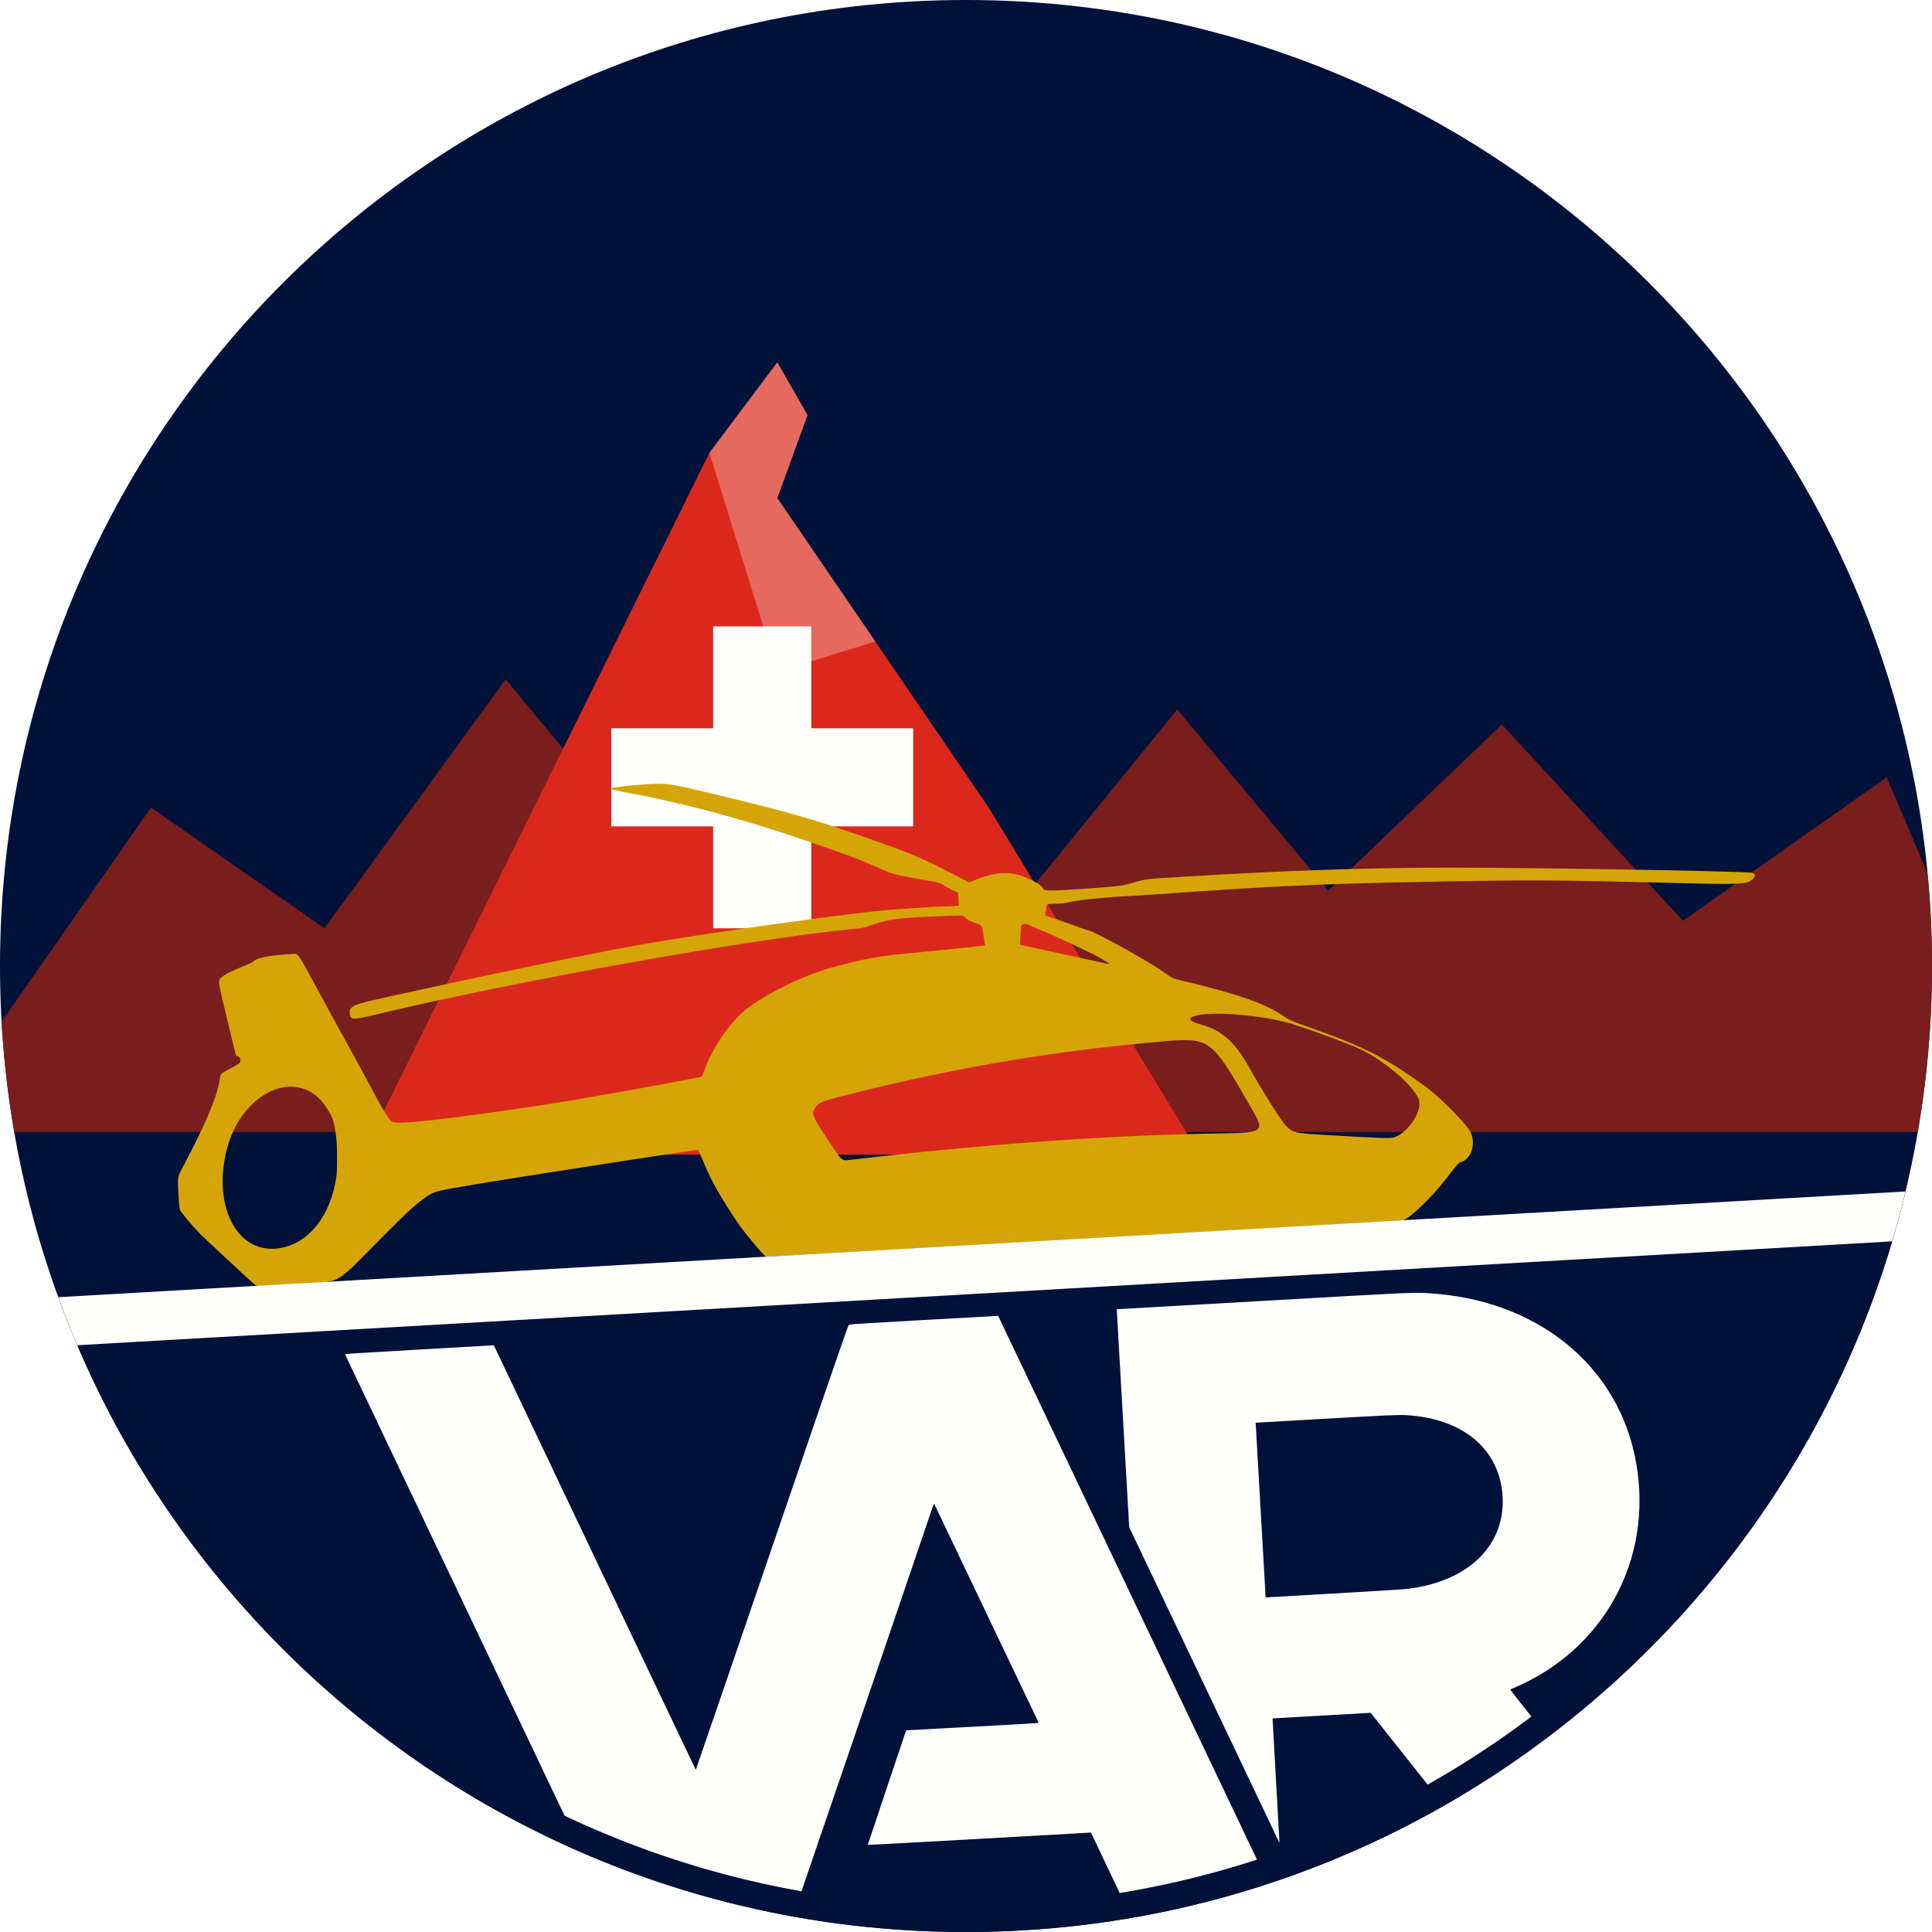
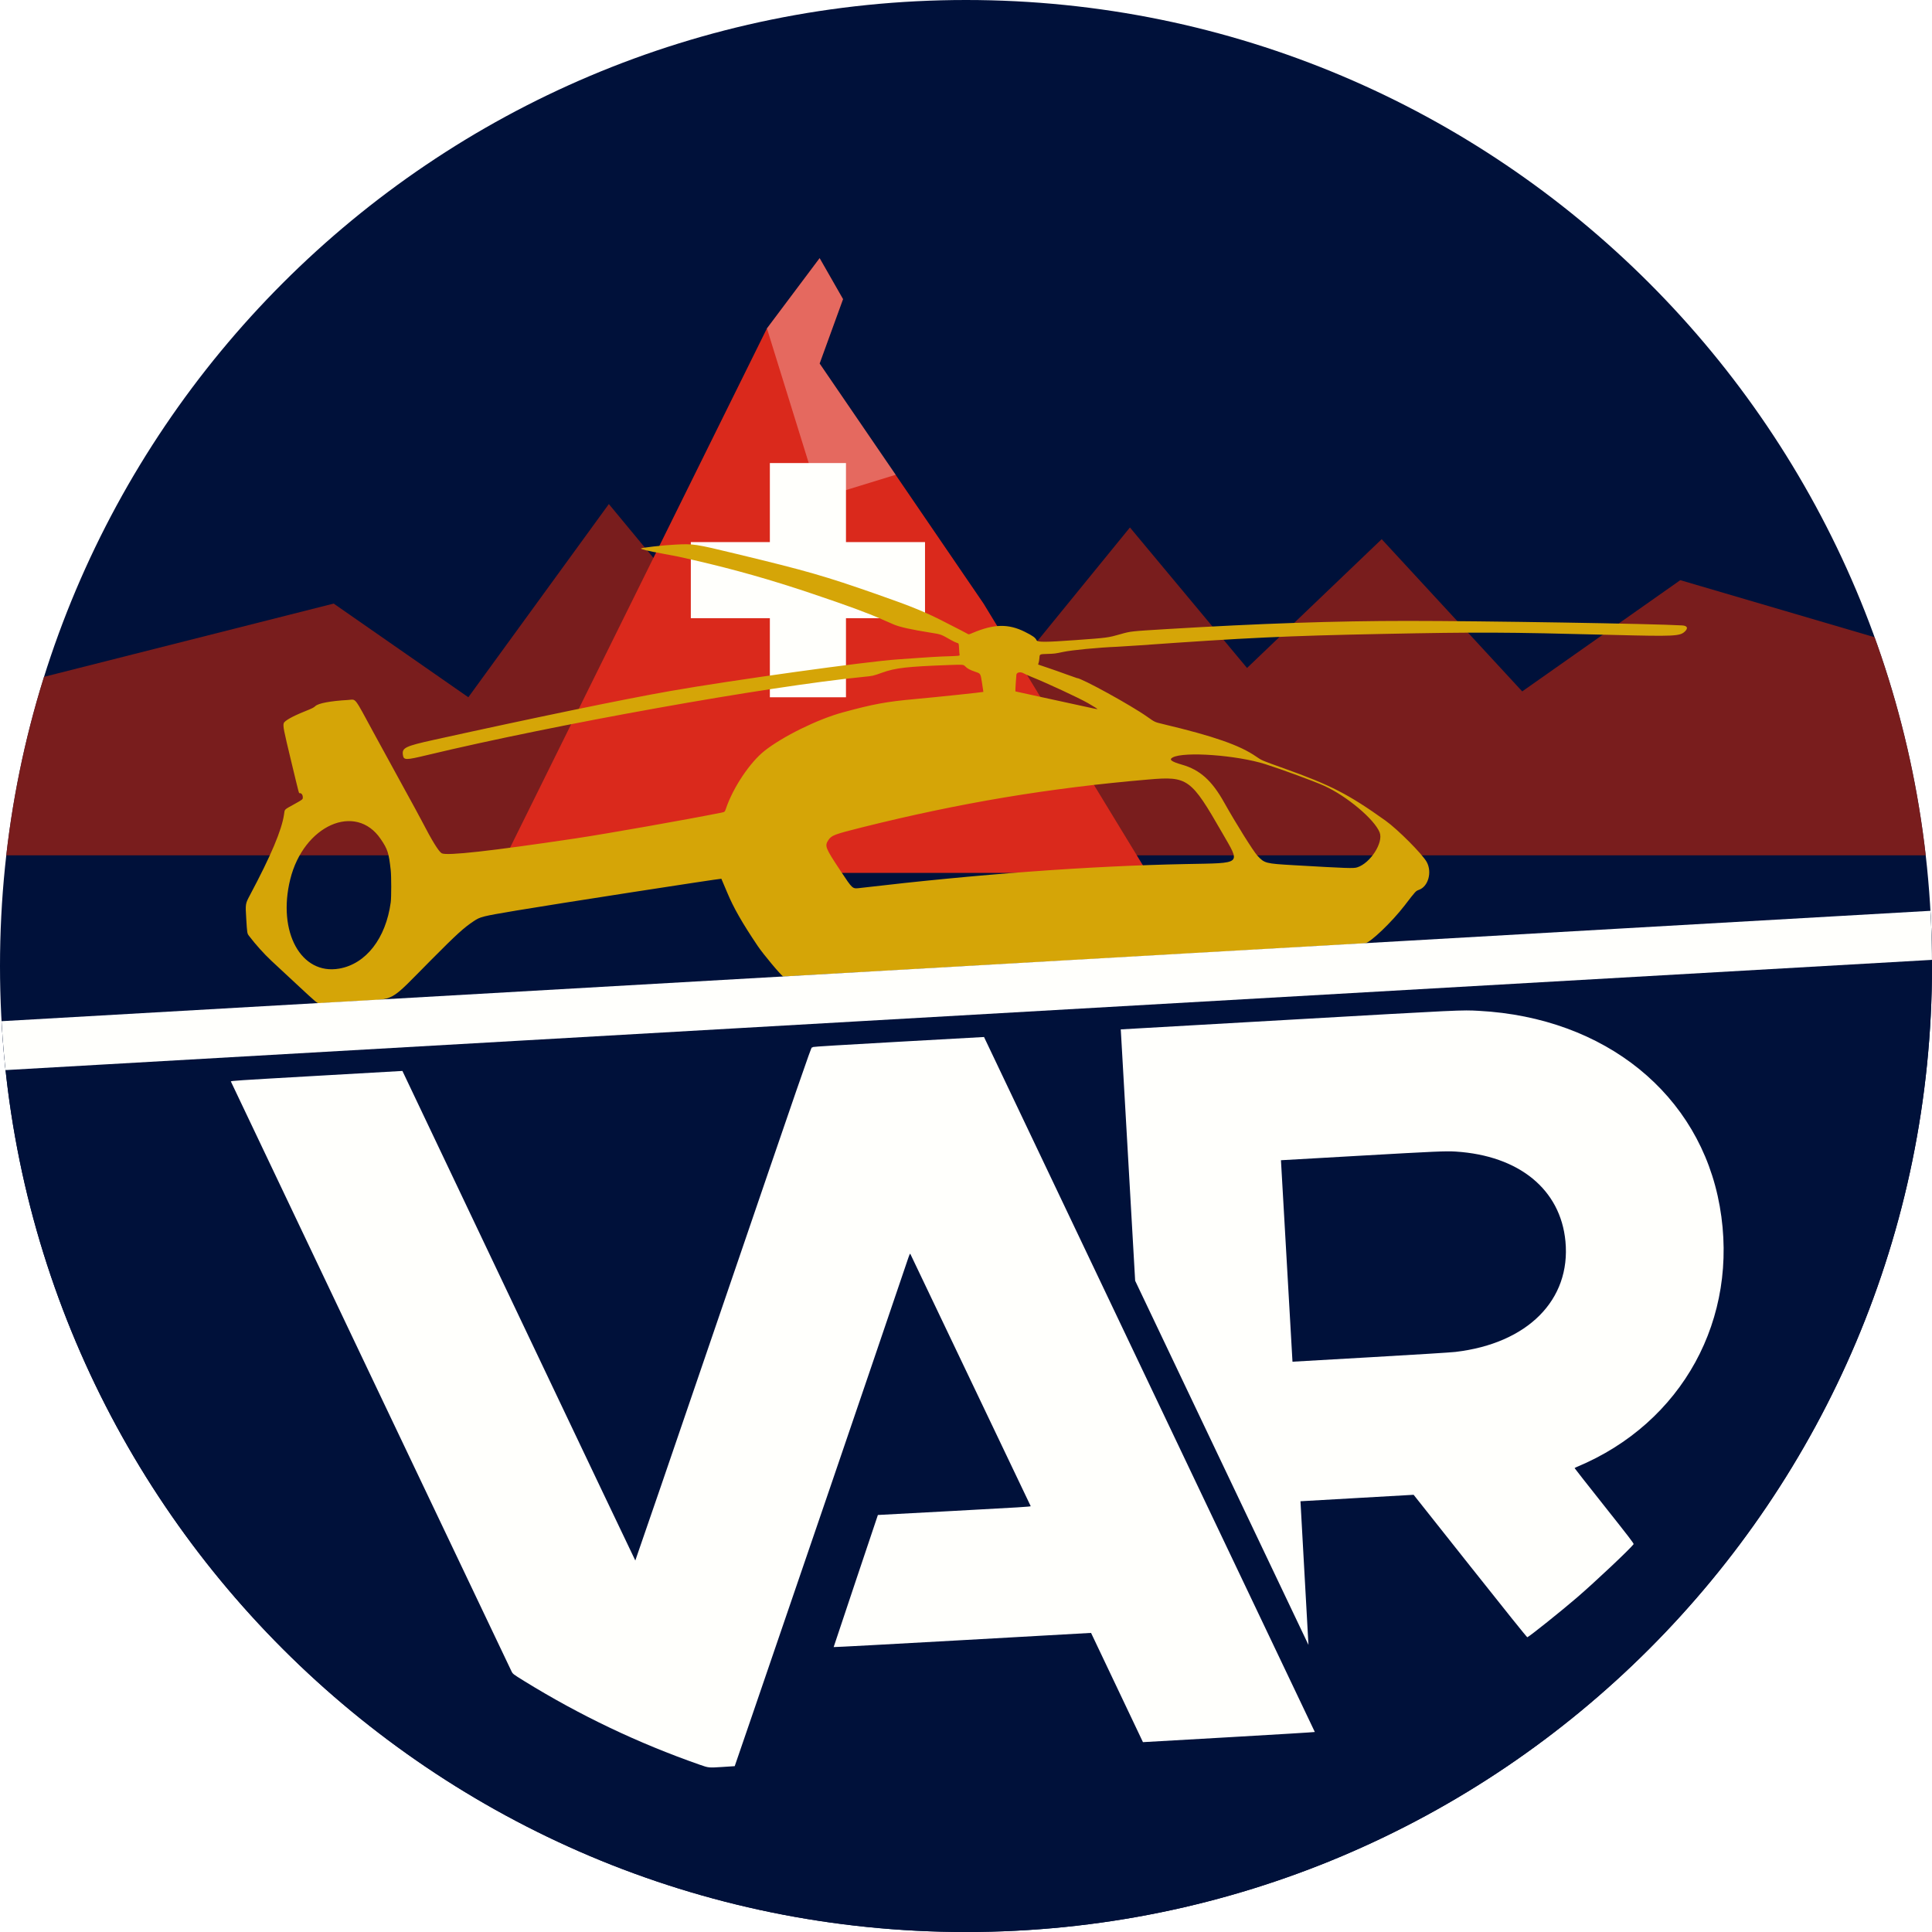
<svg xmlns="http://www.w3.org/2000/svg" viewBox="0 0 512 512" width="512" height="512">
  <defs>
    <clipPath id="e31">
      <circle cx="256" cy="256" r="256" />
    </clipPath>
  </defs>
  <g clip-path="url(#e31)">
    <circle cx="256" cy="256" r="256" fill="#00113A" />
    <defs>
      <clipPath id="o32">
-         <rect x="-512" y="-512" width="1536" height="842" transform="rotate(-3.275 256 256)" />
+         <rect x="-512" y="-512" width="1536" height="768" transform="rotate(-3.275 256 256)" />
      </clipPath>
    </defs>
    <g clip-path="url(#o32)">
-       <path d="M-20,300 L40,214 L86,246 L134,180 L182,238 L228,196 L268,242 L312,188 L352,236 L398,192 L446,244 L500,206 L540,300 Z" fill="#8E1F17" opacity=".85" />
-       <defs>
-         <clipPath id="chm30">
-           <path d="M96,306 L188,120 L206,96 L214,110 L206,132 L262,214 L318,306 Z" />
-         </clipPath>
-       </defs>
-       <path d="M96,306 L188,120 L206,96 L214,110 L206,132 L262,214 L318,306 Z" fill="#DA291C" />
-       <g clip-path="url(#chm30)">
-         <g transform="translate(202,206)">
-           <rect x="-13" y="-40" width="26" height="80" fill="#FFFFFC" />
-           <rect x="-40" y="-13" width="80" height="26" fill="#FFFFFC" />
+       <g transform="translate(0,-74.00) translate(256,303.0) scale(0.7758) translate(-256,-303.0)">
+         <path d="M-300,300 L40,214 L86,246 L134,180 L182,238 L228,196 L268,242 L312,188 L352,236 L398,192 L446,244 L500,206 L820,300 Z" fill="#8E1F17" opacity=".85" />
+         <defs>
+           <clipPath id="chm30">
+             <path d="M96,306 L188,120 L206,96 L214,110 L206,132 L262,214 L318,306 Z" />
+           </clipPath>
+         </defs>
+         <path d="M96,306 L188,120 L206,96 L214,110 L206,132 L262,214 L318,306 Z" fill="#DA291C" />
+         <g clip-path="url(#chm30)">
+           <g transform="translate(202,206)">
+             <rect x="-13" y="-40" width="26" height="80" fill="#FFFFFC" />
+             <rect x="-40" y="-13" width="80" height="26" fill="#FFFFFC" />
+           </g>
        </g>
+         <path d="M206,96 L214,110 L206,132 L232,170 L206,178 L188,120 Z" fill="#FFFFFC" opacity=".30" />
      </g>
-       <path d="M206,96 L214,110 L206,132 L232,170 L206,178 L188,120 Z" fill="#FFFFFC" opacity=".30" />
    </g>
    <defs>
      <clipPath id="f33">
-         <rect x="-512" y="330" width="1536" height="1024" transform="rotate(-3.275 256 256)" />
+         <rect x="-512" y="256" width="1536" height="1024" transform="rotate(-3.275 256 256)" />
      </clipPath>
    </defs>
    <g clip-path="url(#f33)">
      <g transform="rotate(-3.275 256 256)">
-         <g transform="translate(0,330)">
+         <g transform="translate(0,256)">
          <rect x="-512" y="0" width="1536" height="1024" fill="#00113A" />
        </g>
      </g>
    </g>
-     <g fill="#D5A507" transform="translate(47.00,207.72) scale(0.418)">
+     <g fill="#D5A507" transform="translate(65.00,144.25) scale(0.382)">
      <path d="M35.7 305.27C27.86 297.99 20 290.67 18.23 289.02C12.94 284.07 7.26 277.76 2.59 271.63C1.3 269.94 1.3 269.94 0.67 259.67C0.04 249.4 0.04 249.4 3.21 243.43C17.85 215.93 25.31 198.26 26.9 187.33C27.45 183.58 26.65 184.36 34.25 180.13C39.92 176.97 39.91 176.98 39.91 175.49C39.91 173.85 39.02 172.61 37.83 172.6C37.11 172.6 37.81 175.22 31.69 149.81C26.64 128.87 26.11 126.2 26.67 124.15C27.12 122.49 32.62 119.37 41.13 115.95C46.53 113.78 47.49 113.3 48.58 112.26C50.67 110.26 58.97 108.69 71.24 107.99C77.19 107.64 74.98 104.81 89.29 131.15C96.15 143.79 105.73 161.29 110.57 170.04C115.41 178.79 120.75 188.62 122.44 191.88C129.48 205.52 134.23 213.21 136.29 214.34C139.72 216.22 170.18 212.83 229.23 204.01C250.02 200.91 306.75 190.88 330.23 186.17C332.66 185.68 332.66 185.68 333.54 183.12C338.5 168.63 350.1 151.3 360.17 143.32C372.8 133.3 397.13 121.34 414.41 116.63C435.84 110.79 444.66 109.17 464.81 107.34C479.81 105.98 511.76 102.62 512.05 102.38C512.08 102.36 511.65 99.49 511.1 96.01C510.1 89.68 510.1 89.68 506.87 88.58C502.65 87.13 501 86.26 499.45 84.67C498.18 83.37 498.18 83.37 487.88 83.75C459.05 84.82 451.08 85.73 441.9 89.01C435.4 91.33 435.45 91.31 428.8 91.97C362.81 98.45 214.12 125.11 126.21 146.21C111.13 149.83 109.91 149.82 109.35 146.09C108.62 141.18 110.96 140.04 130.7 135.68C199.78 120.43 262.82 107.4 294.63 101.81C336.98 94.36 431.41 81.22 452.54 79.84C455.13 79.67 462.05 79.18 467.91 78.75C473.77 78.33 480.74 77.91 483.41 77.82C496.02 77.41 495.76 77.44 495.55 76.49C495.44 76.03 495.28 74.08 495.18 72.17C495.01 68.69 495.01 68.69 493.75 68.38C493.06 68.2 491.24 67.34 489.71 66.47C482.4 62.32 482.87 62.48 475.05 61.23C461.69 59.09 454.17 57.41 449.82 55.59C448.42 55 444.91 53.47 442.02 52.19C431.61 47.57 418.28 42.66 392.8 34.08C364.87 24.67 339.59 17.5 311.76 11.09C299.95 8.37 299.99 8.38 290.21 6.6C279.38 4.63 274.04 3.36 274.55 2.87C275.14 2.3 289.73 0.65 297.88 0.23C311.16 -0.46 311.55 -0.4 341.15 6.74C389.7 18.46 402.15 22.04 437.97 34.58C462.99 43.33 472.02 47.05 486.52 54.55C489.7 56.2 494.13 58.47 496.36 59.59C498.58 60.72 500.74 61.86 501.14 62.13C501.87 62.62 501.89 62.62 504.82 61.38C519.4 55.23 529.43 55.03 540.79 60.69C546.35 63.46 548.17 64.78 548.98 66.6C549.58 67.97 555.31 67.94 575.92 66.45C598.39 64.83 598.39 64.83 607.34 62.29C614.29 60.32 614.14 60.33 639.56 58.79C703.41 54.93 756.26 53.13 806.36 53.13C858.12 53.13 977.54 55.09 996.82 56.26C1000.43 56.48 1001.17 58.14 998.71 60.49C995.29 63.76 991.43 63.94 948.73 62.85C873.08 60.91 856.08 60.83 788.97 62.17C722.22 63.5 694.67 64.8 620.01 70.11C613.86 70.55 607 70.98 604.77 71.07C591.89 71.59 573.5 73.35 567.47 74.64C561.97 75.82 561.32 75.9 556.36 76.04C551.11 76.19 551.11 76.19 550.94 78.75C550.84 80.16 550.57 81.77 550.34 82.33C550.01 83.11 549.99 83.38 550.24 83.47C550.42 83.53 553.42 84.55 556.9 85.72C560.39 86.9 566.25 88.96 569.93 90.32C573.61 91.67 576.74 92.77 576.89 92.77C580.14 92.77 614.7 111.79 625.81 119.69C630.93 123.34 630.93 123.34 636.87 124.75C672.02 133.12 689.95 139.38 701.29 147.24C705.18 149.93 705.18 149.93 720.24 155.31C752.95 166.98 765.35 173.35 790.99 191.66C799.5 197.73 816.67 214.97 819.64 220.42C823.42 227.36 820.75 237.21 814.42 239.63C811.9 240.59 812.26 240.2 804.25 250.61C795.46 262.02 780.6 276.24 776.87 276.82C775.66 277 373.53 299.94 373.25 299.84C371.87 299.33 359.32 284.34 355.46 278.59C344.66 262.51 338.75 252.16 334.39 241.69C332.21 236.45 330.36 232.1 330.28 232.02C329.97 231.71 213.68 249.73 187.97 254.08C164.08 258.12 163.13 258.35 158.5 261.43C151.54 266.06 146.73 270.44 129.11 288.18C98.73 318.77 105.03 315.29 77.25 316.85C63.91 317.61 52.31 318.29 51.48 318.37C49.96 318.52 49.96 318.52 35.7 305.27ZM65.16 294.35C83.73 291.12 97.51 273.39 100.91 248.38C101.38 244.97 101.37 230.17 100.9 226C99.56 213.99 98.8 211.61 94.02 204.55C76.64 178.83 40.43 194.92 31.18 232.47C22.2 268.91 38.7 298.96 65.16 294.35ZM426.51 238.42C508.82 228.76 585.47 223.14 652.64 221.81C692.24 221.03 690.56 222.48 677.71 200.11C656.08 162.43 653.86 160.82 626.75 163.14C557.73 169.02 495.94 179.34 427.86 196.36C408.78 201.13 406.7 201.91 404.56 205.13C401.84 209.25 402.31 210.47 412.79 226.27C421.54 239.45 421.09 239.05 426.51 238.42ZM771.34 224.12C780.47 221.3 789.76 206.88 786.96 199.86C783.31 190.7 764.16 174.62 748.38 167.48C741.64 164.43 718.63 155.97 707.64 152.51C687.74 146.23 651.12 143.59 643.34 147.88C640.63 149.37 642.43 150.74 649.96 152.91C662.3 156.47 670.56 163.87 679.03 178.98C687.23 193.6 699.29 212.89 702.16 215.99C707.1 221.32 707.66 221.47 727.59 222.62C764.71 224.76 768.81 224.9 771.34 224.12ZM591.15 114.24C591.15 114.08 588 112.11 584.82 110.28C578.3 106.55 556.35 96.34 545.07 91.8C543.08 91 540.82 89.97 540.03 89.52C537.82 88.26 535.19 88.74 534.96 90.44C534.72 92.22 534.14 101.92 534.27 102.04C534.33 102.09 541.55 103.67 550.3 105.55C559.05 107.43 571.61 110.17 578.21 111.63C589.8 114.19 591.15 114.47 591.15 114.24Z" fill-rule="evenodd" />
    </g>
-     <g transform="translate(256,330) rotate(-3.275)">
+     <g transform="translate(256,256) rotate(-3.275)">
      <rect x="-614.4" y="0" width="1228.8" height="13" fill="#FFFFFC" />
    </g>
    <g transform="rotate(-3.275 256 256)">
      <defs>
        <clipPath id="wc34">
          <circle cx="256" cy="256" r="249.00" />
        </clipPath>
      </defs>
      <g clip-path="url(#wc34)">
-         <g fill="#FFFFFC" transform="translate(85.82,349.00) scale(0.34037)">
+         <g fill="#FFFFFC" transform="translate(59.73,275.00) scale(0.39253)">
          <path d="M289.74 479.69C249.1 462.82 211.02 441.92 174.82 416.64C167.25 411.34 167.25 411.34 166.37 409.23C162.93 400.93 0.18 1.51 0.07 1.11C-0.06 0.62 2.84 0.59 58.01 0.59L116.09 0.59L185.06 170.03C222.99 263.22 254.1 339.51 254.19 339.56C254.28 339.61 285.4 263.37 323.34 170.12C384.28 20.39 392.41 0.59 392.96 0.59C393.29 0.59 393.7 0.46 393.87 0.29C394.06 0.1 413.57 0.02 451.79 0.07L509.42 0.15L544.76 86.85C564.2 134.53 608.31 242.75 642.78 327.34C677.26 411.92 705.52 481.23 705.59 481.35C705.67 481.47 679.54 481.57 647.54 481.57L589.35 481.57L573.97 443.75L558.58 405.93L471.57 405.85C423.71 405.81 384.55 405.68 384.54 405.56C384.54 405.44 392.39 385.74 402 361.78L419.45 318.23L471.2 318.41C515.7 318.56 522.93 318.53 522.79 318.17C522.7 317.94 506.67 278.74 487.17 231.05C467.67 183.37 451.59 144.02 451.43 143.62C451.18 142.97 450.83 143.66 448.49 149.51C443.95 160.87 401.02 266.69 388.38 297.7C381.77 313.92 368.25 347.1 358.35 371.42C348.45 395.75 334.26 430.59 326.81 448.84L313.26 482.01L304.45 482.08C295.64 482.14 295.64 482.14 289.74 479.69ZM816.71 375.56L781.33 325.28L743.07 325.27L704.81 325.27L704.73 373.84L704.66 422.41L653.27 296.34L601.89 170.27L601.89 85.28L601.89 0.29L714.76 0.3C833.83 0.3 832.21 0.29 844 1.6C928.95 11.07 989.75 66.44 998.79 142.58C1007.87 219.03 965.21 287.28 892.44 312.78C891.58 313.08 890.89 313.43 890.89 313.56C890.89 313.69 899.25 325.68 909.48 340.21C925.33 362.72 928.01 366.68 927.69 367.07C925.15 370.14 900.18 391.1 887.5 400.82C876.27 409.42 854.38 424.97 852.46 425.7C852.24 425.79 838.37 406.35 816.71 375.56ZM814.95 230.6C864.01 227.69 894.92 200 893.44 160.28C892.13 125.15 865.53 100.73 822.91 95.56C816.39 94.77 809.35 94.67 758.26 94.67L704.81 94.66L704.81 162.78L704.81 230.91L757.37 230.9C789.22 230.9 811.91 230.78 814.95 230.6Z" fill-rule="evenodd" />
        </g>
      </g>
    </g>
  </g>
</svg>
